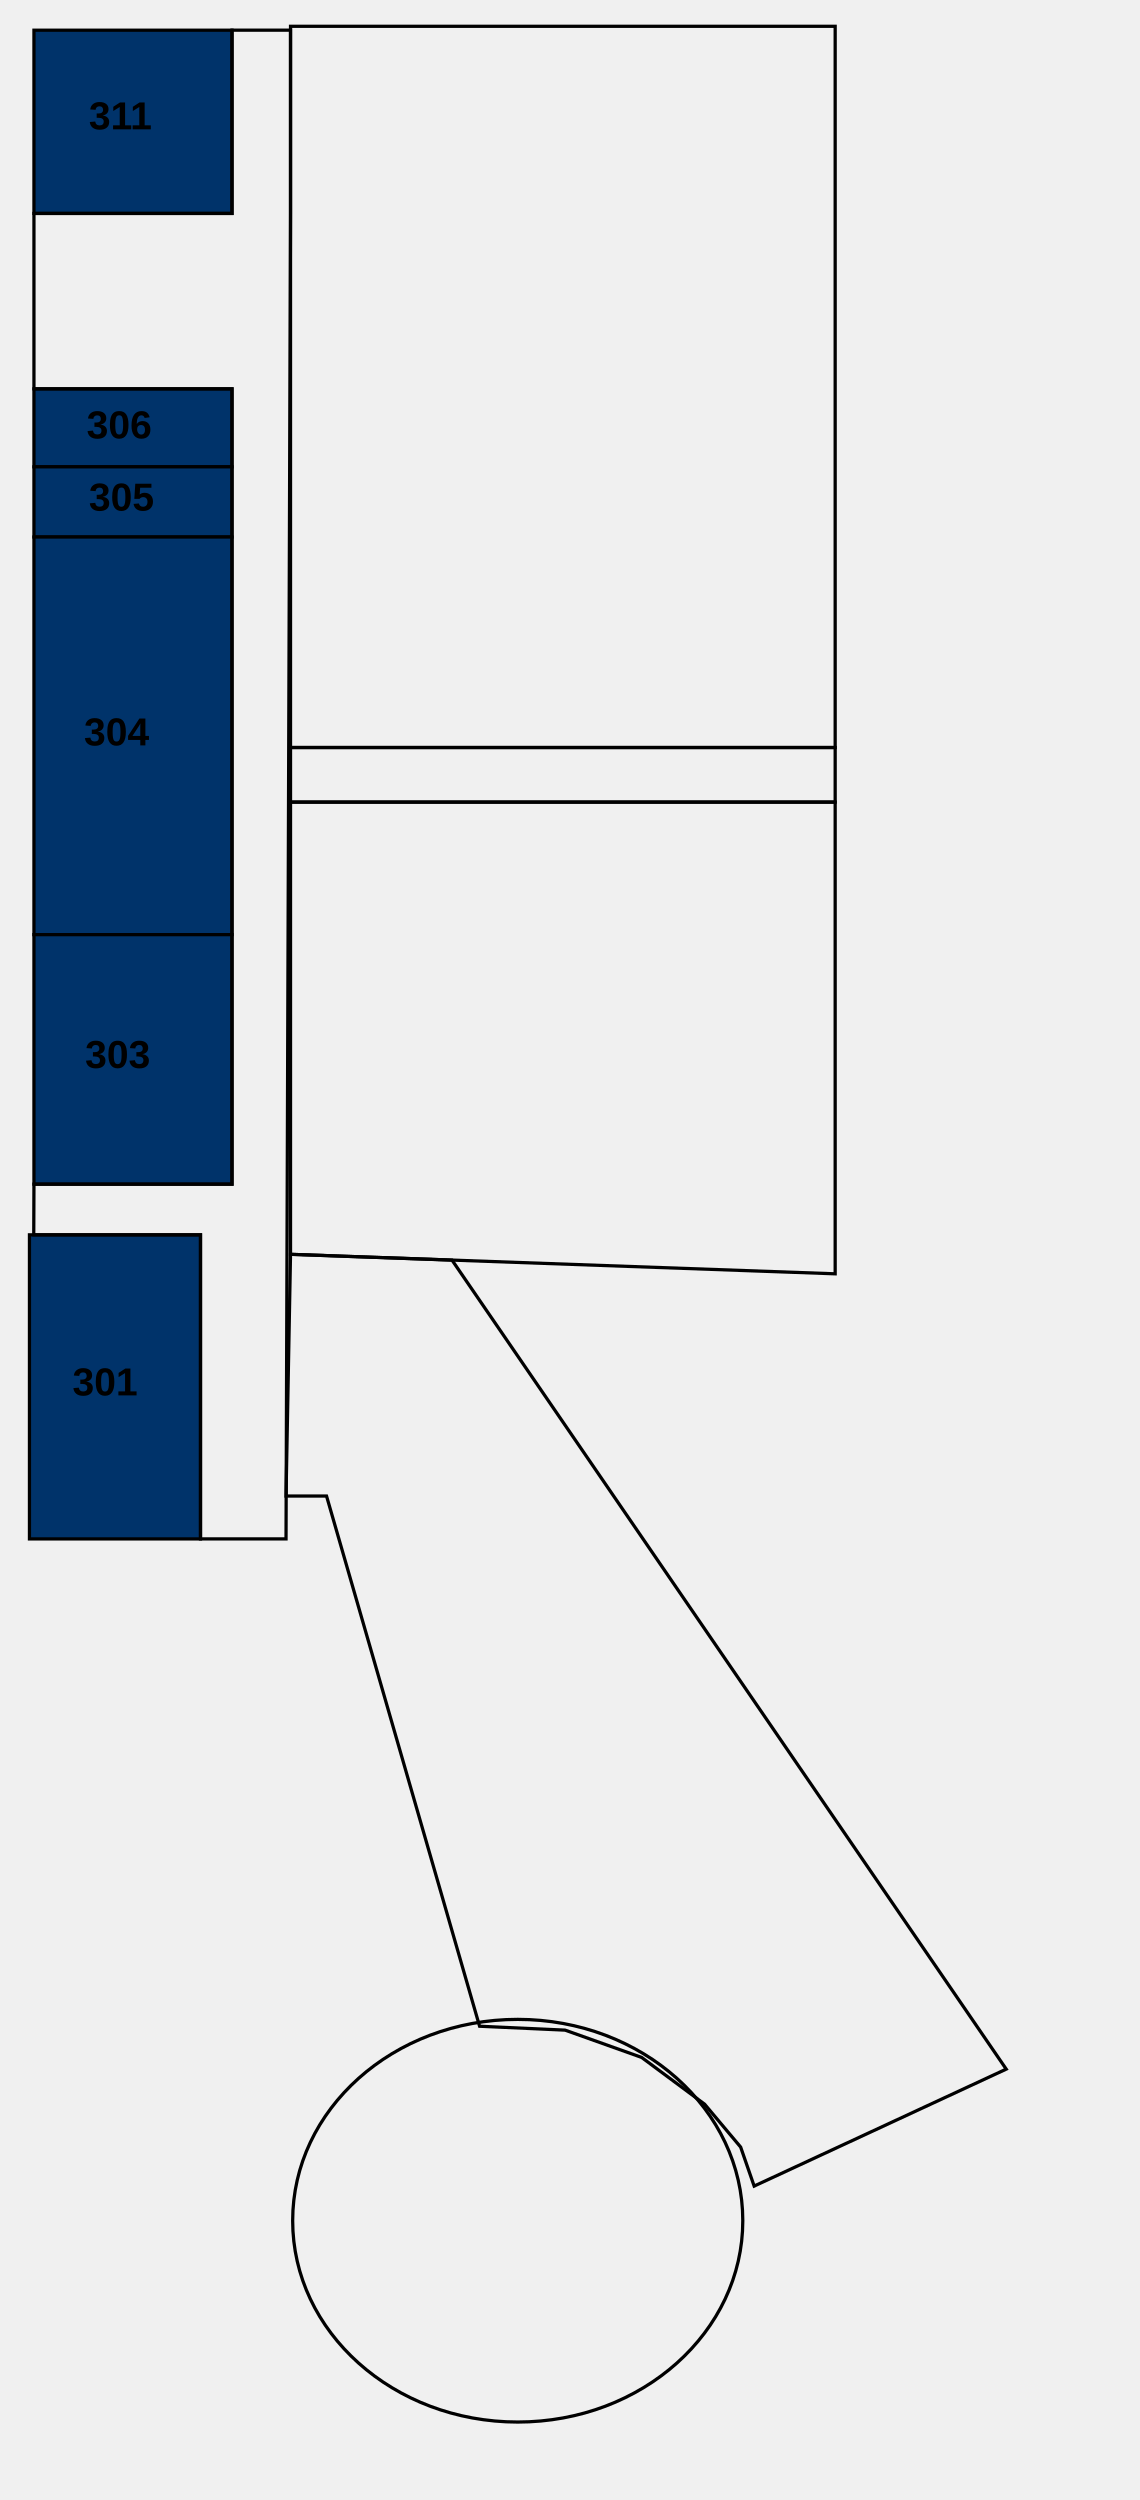
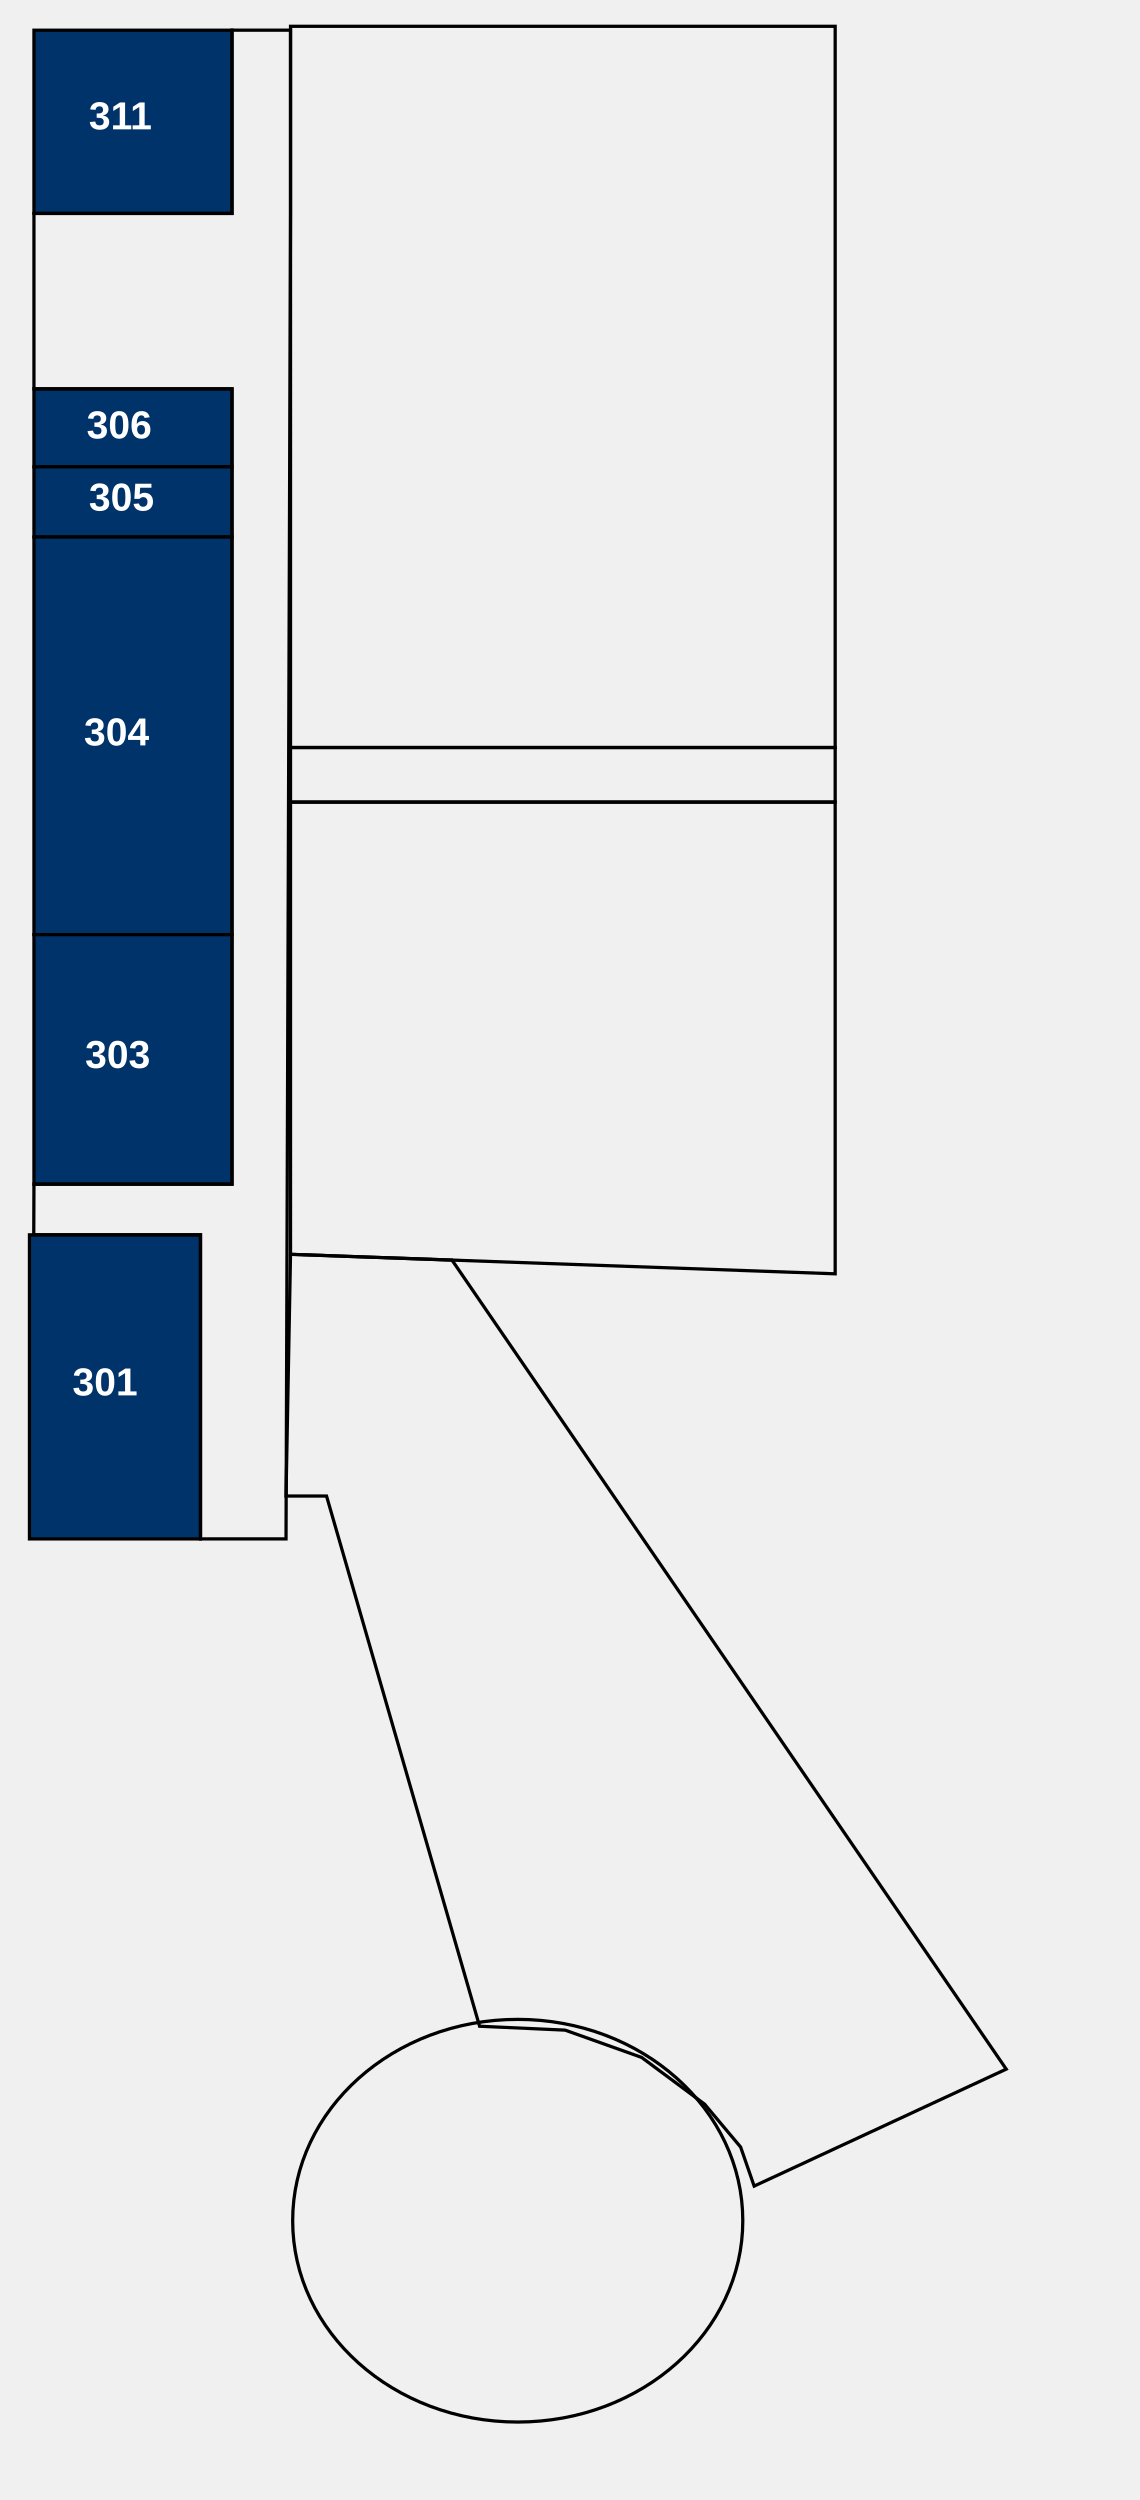
- <svg xmlns="http://www.w3.org/2000/svg" xml:space="preserve" width="100%" height="100%" version="1.1" shape-rendering="geometricPrecision" text-rendering="geometricPrecision" image-rendering="optimizeQuality" fill-rule="evenodd" clip-rule="evenodd" viewBox="0 0 9260.4 20320">
+ <svg xmlns="http://www.w3.org/2000/svg" xml:space="preserve" width="100%" class="206" height="100%" version="1.1" shape-rendering="geometricPrecision" text-rendering="geometricPrecision" image-rendering="optimizeQuality" fill-rule="evenodd" clip-rule="evenodd" viewBox="0 0 9260.4 20320">
  <g id="Ebene_x0020_1">
    <g id="_2767247760992">
      <rect id="206_311" class="roomSVG" fill="#00336A" stroke="black" stroke-width="26.45" stroke-miterlimit="22.926" x="275.93" y="245.42" width="1609.8" height="1489.29" />
      <rect fill="none" stroke="black" stroke-width="26.45" stroke-miterlimit="22.926" x="2361.36" y="213.72" width="4426.93" height="5862.12" />
      <rect fill="none" stroke="black" stroke-width="26.45" stroke-miterlimit="22.926" x="2361.36" y="6075.85" width="4426.93" height="443.62" />
      <polygon fill="none" stroke="black" stroke-width="26.45" stroke-miterlimit="22.926" points="2361.36,6519.47 6788.29,6519.47 6788.29,10353.62 2361.36,10195.19 " />
      <rect id="206_306" class="roomSVG" fill="#00336A" stroke="black" stroke-width="26.45" stroke-miterlimit="22.926" x="275.93" y="3160.64" width="1609.8" height="633.73" />
      <rect id="206_305" class="roomSVG" fill="#00336A" stroke="black" stroke-width="26.45" stroke-miterlimit="22.926" x="275.93" y="3794.37" width="1609.8" height="570.37" />
      <rect id="206_304" class="roomSVG" fill="#00336A" stroke="black" stroke-width="26.45" stroke-miterlimit="22.926" x="275.93" y="4364.74" width="1609.8" height="3232.09" />
      <rect id="206_303" class="roomSVG" fill="#00336A" stroke="black" stroke-width="26.45" stroke-miterlimit="22.926" x="275.93" y="7596.83" width="1609.8" height="2027.99" />
      <rect id="206_301" class="roomSVG" fill="#00336A" stroke="black" stroke-width="26.45" stroke-miterlimit="22.926" x="239.35" y="10036.73" width="1390.28" height="2471.6" />
      <polygon fill="none" stroke="black" stroke-width="26.45" stroke-miterlimit="22.926" points="2361.36,10195.19 3673.98,10242.16 8178.55,16817.8 6129.74,17768.41 6019.97,17451.53 5727.28,17102.97 5215.08,16722.73 4593.12,16500.92 3897.98,16469.24 2654.04,12159.78 2324.77,12159.78 " />
      <ellipse fill="none" stroke="black" stroke-width="26.45" stroke-miterlimit="22.926" cx="4208.12" cy="18049.94" rx="1829.31" ry="1636.43" />
      <polygon fill="none" stroke="black" stroke-width="26.45" stroke-miterlimit="22.926" points="1885.73,245.42 2361.36,245.42 2361.36,1734.71 2324.77,12508.34 1629.63,12508.34 1629.63,10036.74 274.36,10036.74 275.94,9624.82 1885.73,9624.82 1885.73,3160.64 275.94,3160.64 275.94,1734.71 1885.73,1734.71 " />
-       <text x="722.43" y="1051.02" fill="black" font-weight="bold" font-size="317.5px" font-family="Arial">311</text>
-       <text x="704.17" y="3563.06" fill="black" font-weight="bold" font-size="317.5px" font-family="Arial">306</text>
-       <text x="722.59" y="4150.32" fill="black" font-weight="bold" font-size="317.5px" font-family="Arial">305</text>
-       <text x="682.82" y="6058.61" fill="black" font-weight="bold" font-size="317.5px" font-family="Arial">304</text>
-       <text x="691.88" y="8680.51" fill="black" font-weight="bold" font-size="317.5px" font-family="Arial">303</text>
-       <text x="589.18" y="11341.92" fill="black" font-weight="bold" font-size="317.5px" font-family="Arial">301</text>
+       <text x="722.43" y="1051.02" fill="white" font-weight="bold" font-size="317.5px" font-family="Arial">311</text>
+       <text x="704.17" y="3563.06" fill="white" font-weight="bold" font-size="317.5px" font-family="Arial">306</text>
+       <text x="722.59" y="4150.32" fill="white" font-weight="bold" font-size="317.5px" font-family="Arial">305</text>
+       <text x="682.82" y="6058.61" fill="white" font-weight="bold" font-size="317.5px" font-family="Arial">304</text>
+       <text x="691.88" y="8680.51" fill="white" font-weight="bold" font-size="317.5px" font-family="Arial">303</text>
+       <text x="589.18" y="11341.92" fill="white" font-weight="bold" font-size="317.5px" font-family="Arial">301</text>
    </g>
  </g>
</svg>
